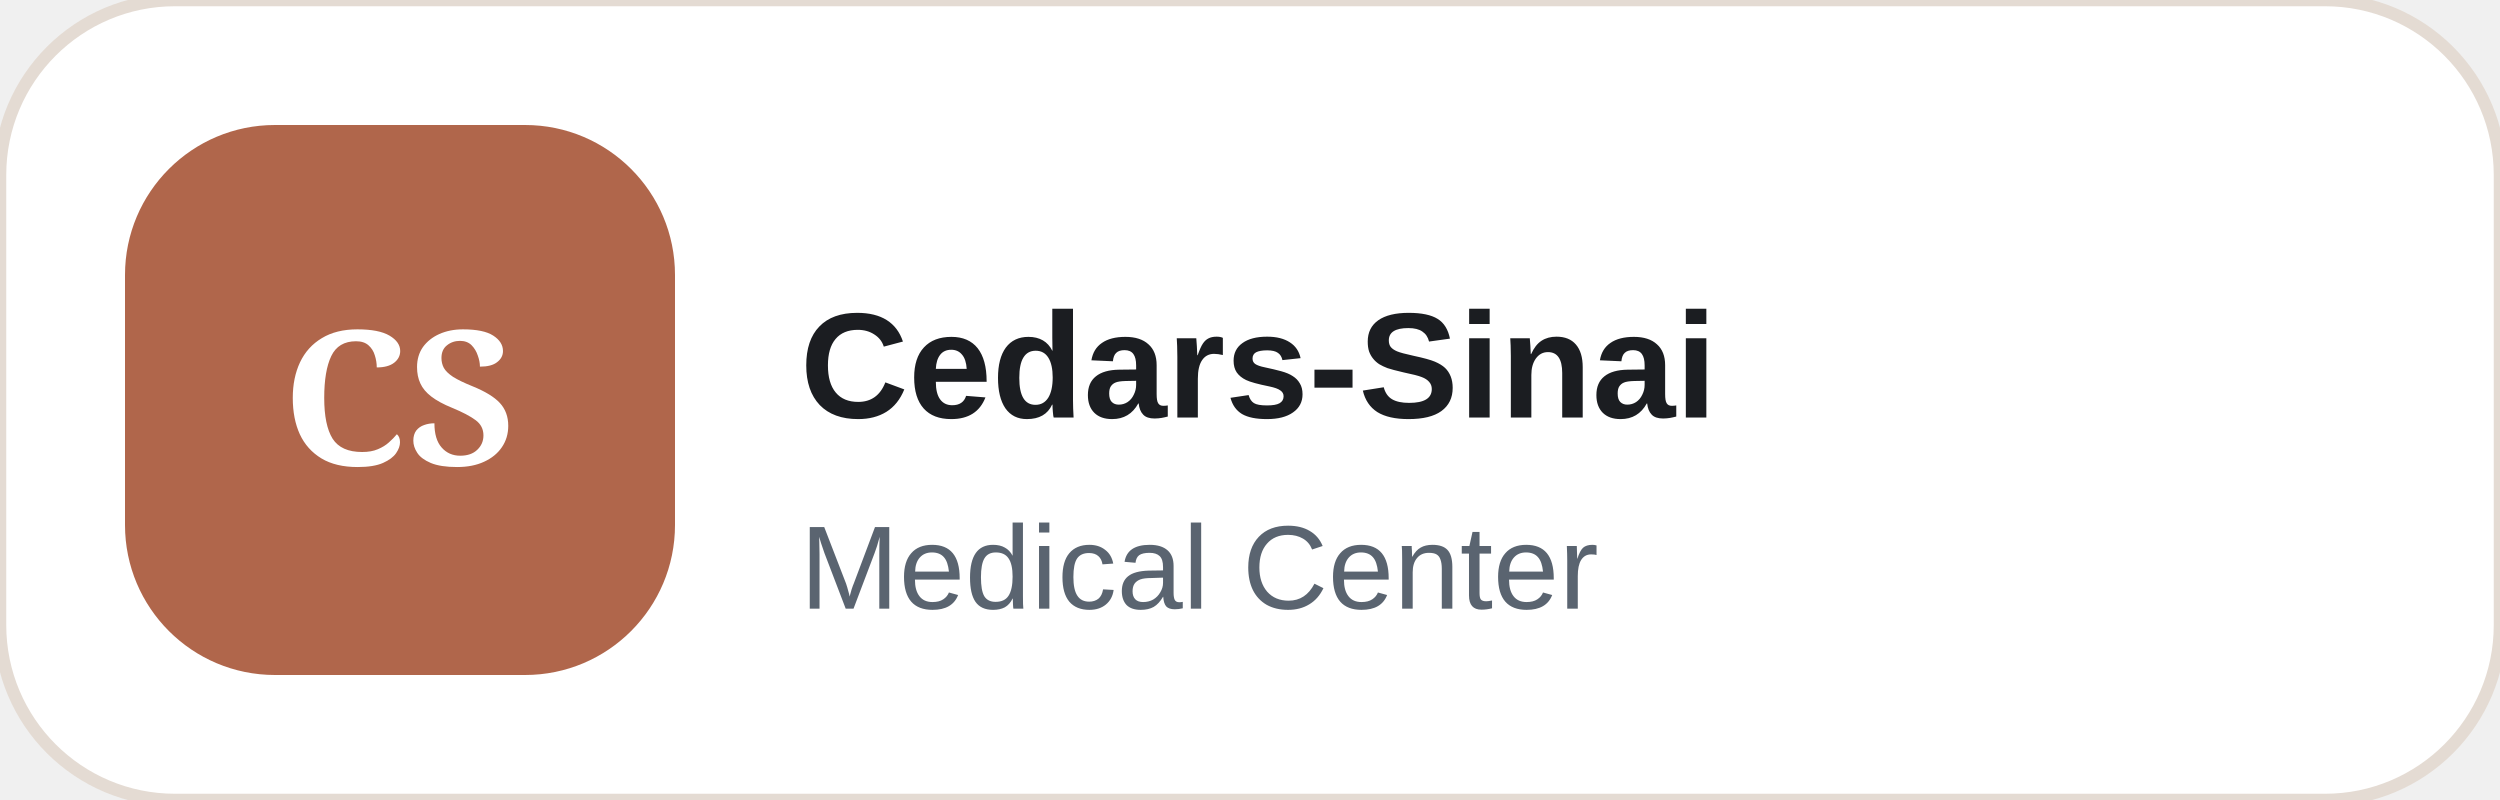
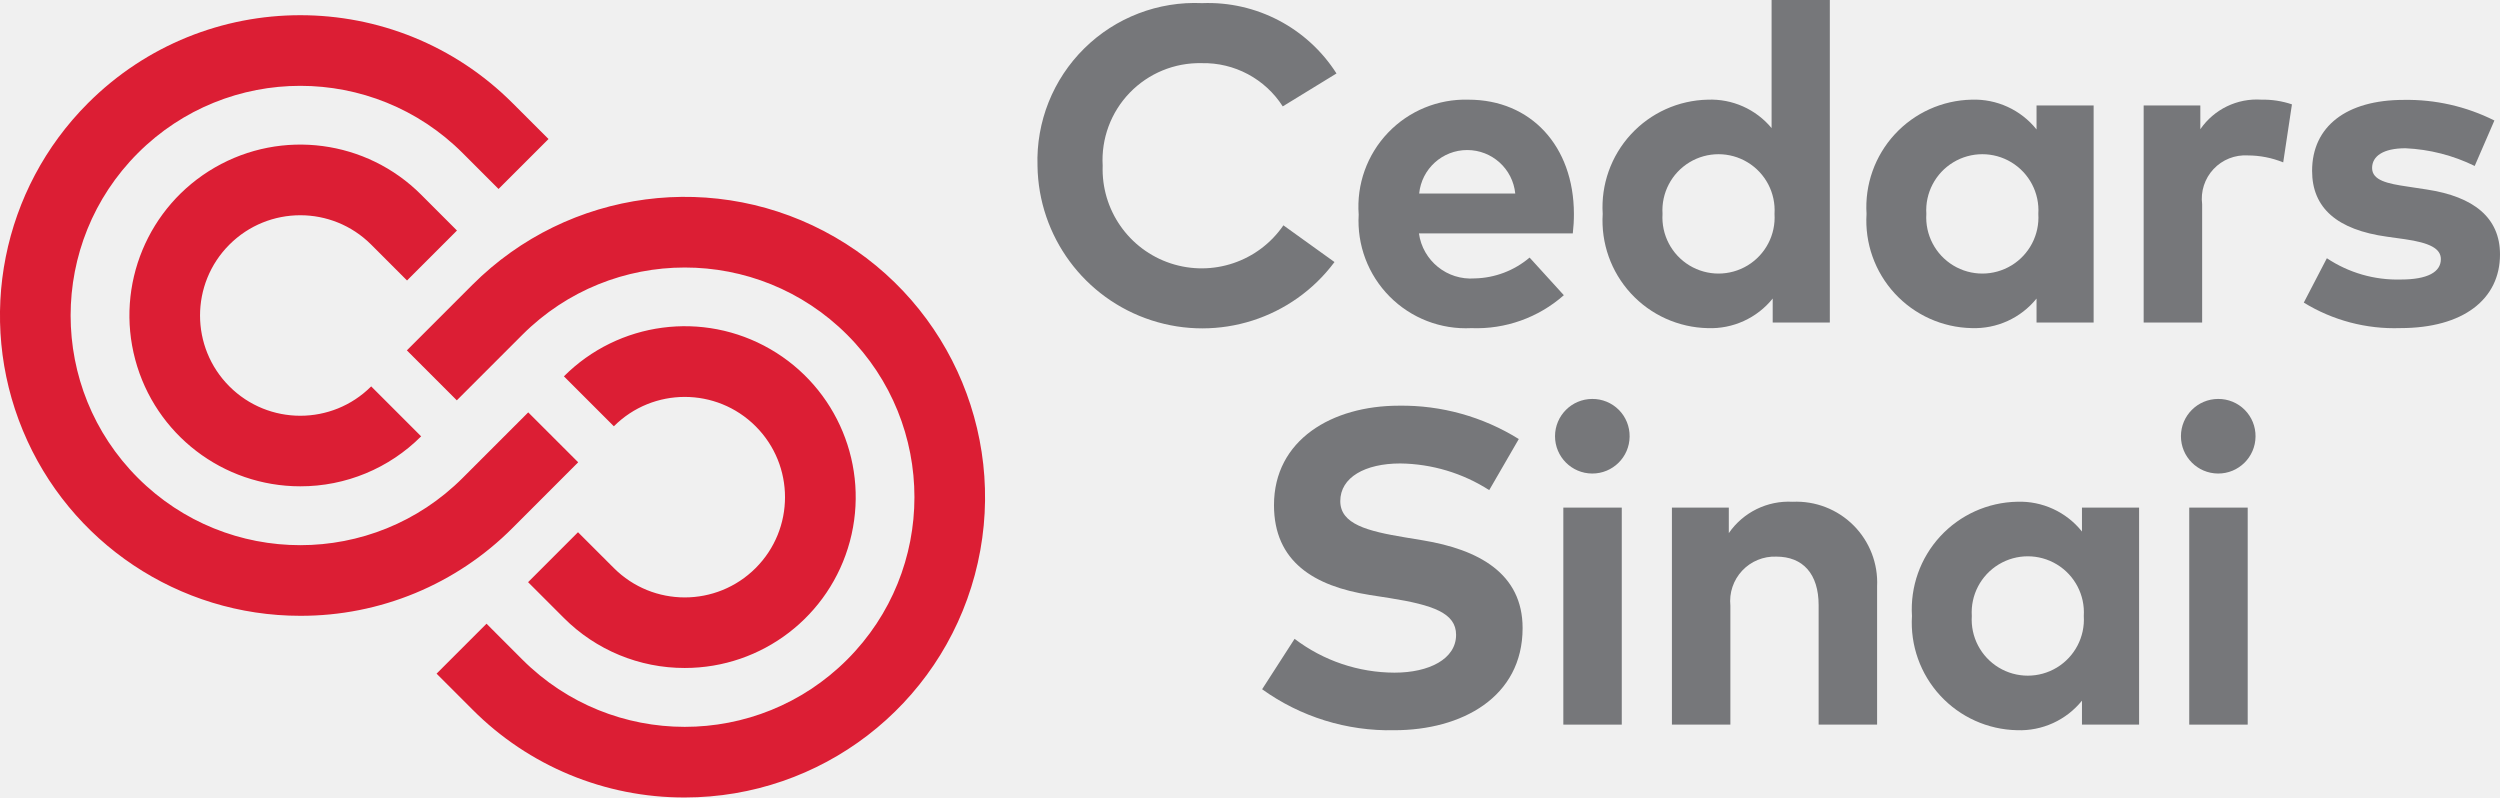
- <svg xmlns="http://www.w3.org/2000/svg" width="200" height="64" viewBox="0 0 200 64" role="img" aria-label="Cedars-Sinai logo">
-   <rect width="200" height="64" rx="14" fill="#ffffff" stroke="#e4dbd3" />
-   <rect x="10" y="10" width="44" height="44" rx="12" fill="#b0664b" />
-   <text x="32" y="32" text-anchor="middle" dominant-baseline="middle" font-family="Fraunces, serif" font-size="15" font-weight="600" fill="#ffffff">CS</text>
-   <text x="64" y="30" font-family="Space Grotesk, Arial, sans-serif" font-size="12" font-weight="600" fill="#1b1d21" dominant-baseline="middle">Cedars-Sinai</text>
-   <text x="64" y="46" font-family="Space Grotesk, Arial, sans-serif" font-size="9.5" font-weight="500" fill="#5a6470" dominant-baseline="middle">Medical Center</text>
+ <svg xmlns="http://www.w3.org/2000/svg" viewBox="0 0 99 31.58">
+   <g style="fill:#76777A">
+     <path d="M52.925,2.909l-2.128,1.304a3.715,3.715,0,0,0-3.211-1.712,3.84,3.84,0,0,0-3.92,4.062,3.924,3.924,0,0,0,7.157,2.36l2.023,1.454a6.528,6.528,0,0,1-11.761-3.814A6.239,6.239,0,0,1,47.604.124a6.031,6.031,0,0,1,5.321,2.785" />
+     <path d="M62.327,8.462a6.549,6.549,0,0,1-.044.78H56.19a2.074,2.074,0,0,0,2.209,1.783,3.477,3.477,0,0,0,2.173-.825l1.356,1.49a5.22,5.22,0,0,1-3.663,1.304,4.251,4.251,0,0,1-4.461-4.497,4.237,4.237,0,0,1,4.346-4.55c2.474,0,4.169,1.836,4.177,4.515m-6.128-.799h3.805a1.912,1.912,0,0,0-3.805,0" />
+     <path d="M70.155,5.073V0h2.306v12.772h-2.262v-.95a3.148,3.148,0,0,1-2.571,1.172,4.259,4.259,0,0,1-4.161-4.524,4.258,4.258,0,0,1,4.161-4.523,3.121,3.121,0,0,1,2.527,1.126M65.836,8.47a2.222,2.222,0,1,0,4.435,0,2.222,2.222,0,1,0-4.435,0" />
+     <path d="M82.908,12.772h-2.261v-.949a3.156,3.156,0,0,1-2.572,1.17,4.257,4.257,0,0,1-4.16-4.523,4.257,4.257,0,0,1,4.16-4.523,3.149,3.149,0,0,1,2.572,1.179v-.949h2.261ZM76.283,8.47a2.222,2.222,0,1,0,4.435,0,2.222,2.222,0,1,0-4.435,0" />
+     <path d="M90.761,4.133l-.346,2.297a3.753,3.753,0,0,0-1.401-.275,1.719,1.719,0,0,0-1.809,1.934v4.683h-2.316V4.177h2.244v.94a2.713,2.713,0,0,1,2.422-1.17,3.527,3.527,0,0,1,1.206.186" />
+     <path d="M97.998,6.572a6.934,6.934,0,0,0-2.741-.701c-.878,0-1.322.311-1.322.781,0,.497.622.621,1.402.736l.762.116c1.863.283,2.901,1.117,2.901,2.572,0,1.773-1.454,2.917-3.947,2.917a6.856,6.856,0,0,1-3.823-1.01l.914-1.757a5.03,5.03,0,0,0,2.927.843c1.073,0,1.587-.302,1.587-.807,0-.417-.435-.647-1.428-.79l-.7-.098c-1.987-.274-2.971-1.143-2.971-2.607,0-1.765,1.365-2.811,3.627-2.811a7.694,7.694,0,0,1,3.592.816Z" />
+     <path d="M58.973,19.409a6.675,6.675,0,0,0-3.521-1.056c-1.393,0-2.377.55-2.377,1.491,0,.913,1.073,1.188,2.564,1.436l.7.116c2.217.364,3.956,1.313,3.956,3.476,0,2.741-2.413,4.045-5.082,4.045a8.639,8.639,0,0,1-5.233-1.623l1.286-1.996a6.558,6.558,0,0,0,3.955,1.339c1.375,0,2.44-.541,2.44-1.498,0-.861-.906-1.18-2.635-1.456l-.789-.123c-2.191-.347-3.787-1.312-3.787-3.557,0-2.59,2.306-3.938,4.949-3.938a8.748,8.748,0,0,1,4.745,1.321Z" />
+     <path d="M64.533,17.288a1.477,1.477,0,1,1-1.481-1.49,1.469,1.469,0,0,1,1.481,1.49" />
+     <rect x="61.908" y="20.101" width="2.314" height="8.594" />
+     <path d="M74.333,23.222v5.473h-2.315v-4.728c0-1.242-.621-1.925-1.676-1.925a1.763,1.763,0,0,0-1.819,1.943v4.71h-2.315V20.1h2.253v1.011a2.88,2.88,0,0,1,2.528-1.241,3.201,3.201,0,0,1,3.344,3.352" />
+     <path d="M84.708,28.694h-2.262v-.948a3.153,3.153,0,0,1-2.571,1.17,4.258,4.258,0,0,1-4.161-4.523,4.259,4.259,0,0,1,4.161-4.524,3.143,3.143,0,0,1,2.571,1.18V20.1h2.262Zm-6.625-4.301a2.222,2.222,0,1,0,4.435,0,2.222,2.222,0,1,0-4.435,0" />
+     <path d="M89.319,17.288a1.477,1.477,0,1,1-1.482-1.49,1.469,1.469,0,0,1,1.482,1.49" />
+     <rect x="86.694" y="20.101" width="2.315" height="8.594" />
+   </g>
+   <path fill="#DC1E34" d="M11.892,19.258a6.766,6.766,0,1,1,4.785-11.549l1.419,1.42-1.978,1.978-1.419-1.42a3.97,3.97,0,1,0,0,5.614l1.978,1.978a6.747,6.747,0,0,1-4.785,1.979m0,5.128a11.891,11.891,0,0,1-8.409-20.3,11.89,11.89,0,0,1,16.818,0l1.42,1.419-1.979,1.978-1.419-1.42a9.095,9.095,0,1,0,0,12.862l2.595-2.595,1.978,1.977-2.595,2.596a11.817,11.817,0,0,1-8.409,3.483m15.223,2.066a6.746,6.746,0,0,1-4.784-1.979l-1.419-1.419,1.977-1.978,1.42,1.419a3.97,3.97,0,1,0,0-5.614l-1.978-1.978a6.767,6.767,0,1,1,4.784,11.549m.001,5.128a11.812,11.812,0,0,1-8.409-3.484l-1.419-1.419,1.978-1.978,1.419,1.42a9.095,9.095,0,1,0,0-12.861l-2.595,2.595-1.978-1.978,2.595-2.596A11.892,11.892,0,1,1,27.116,31.58" />
</svg>
